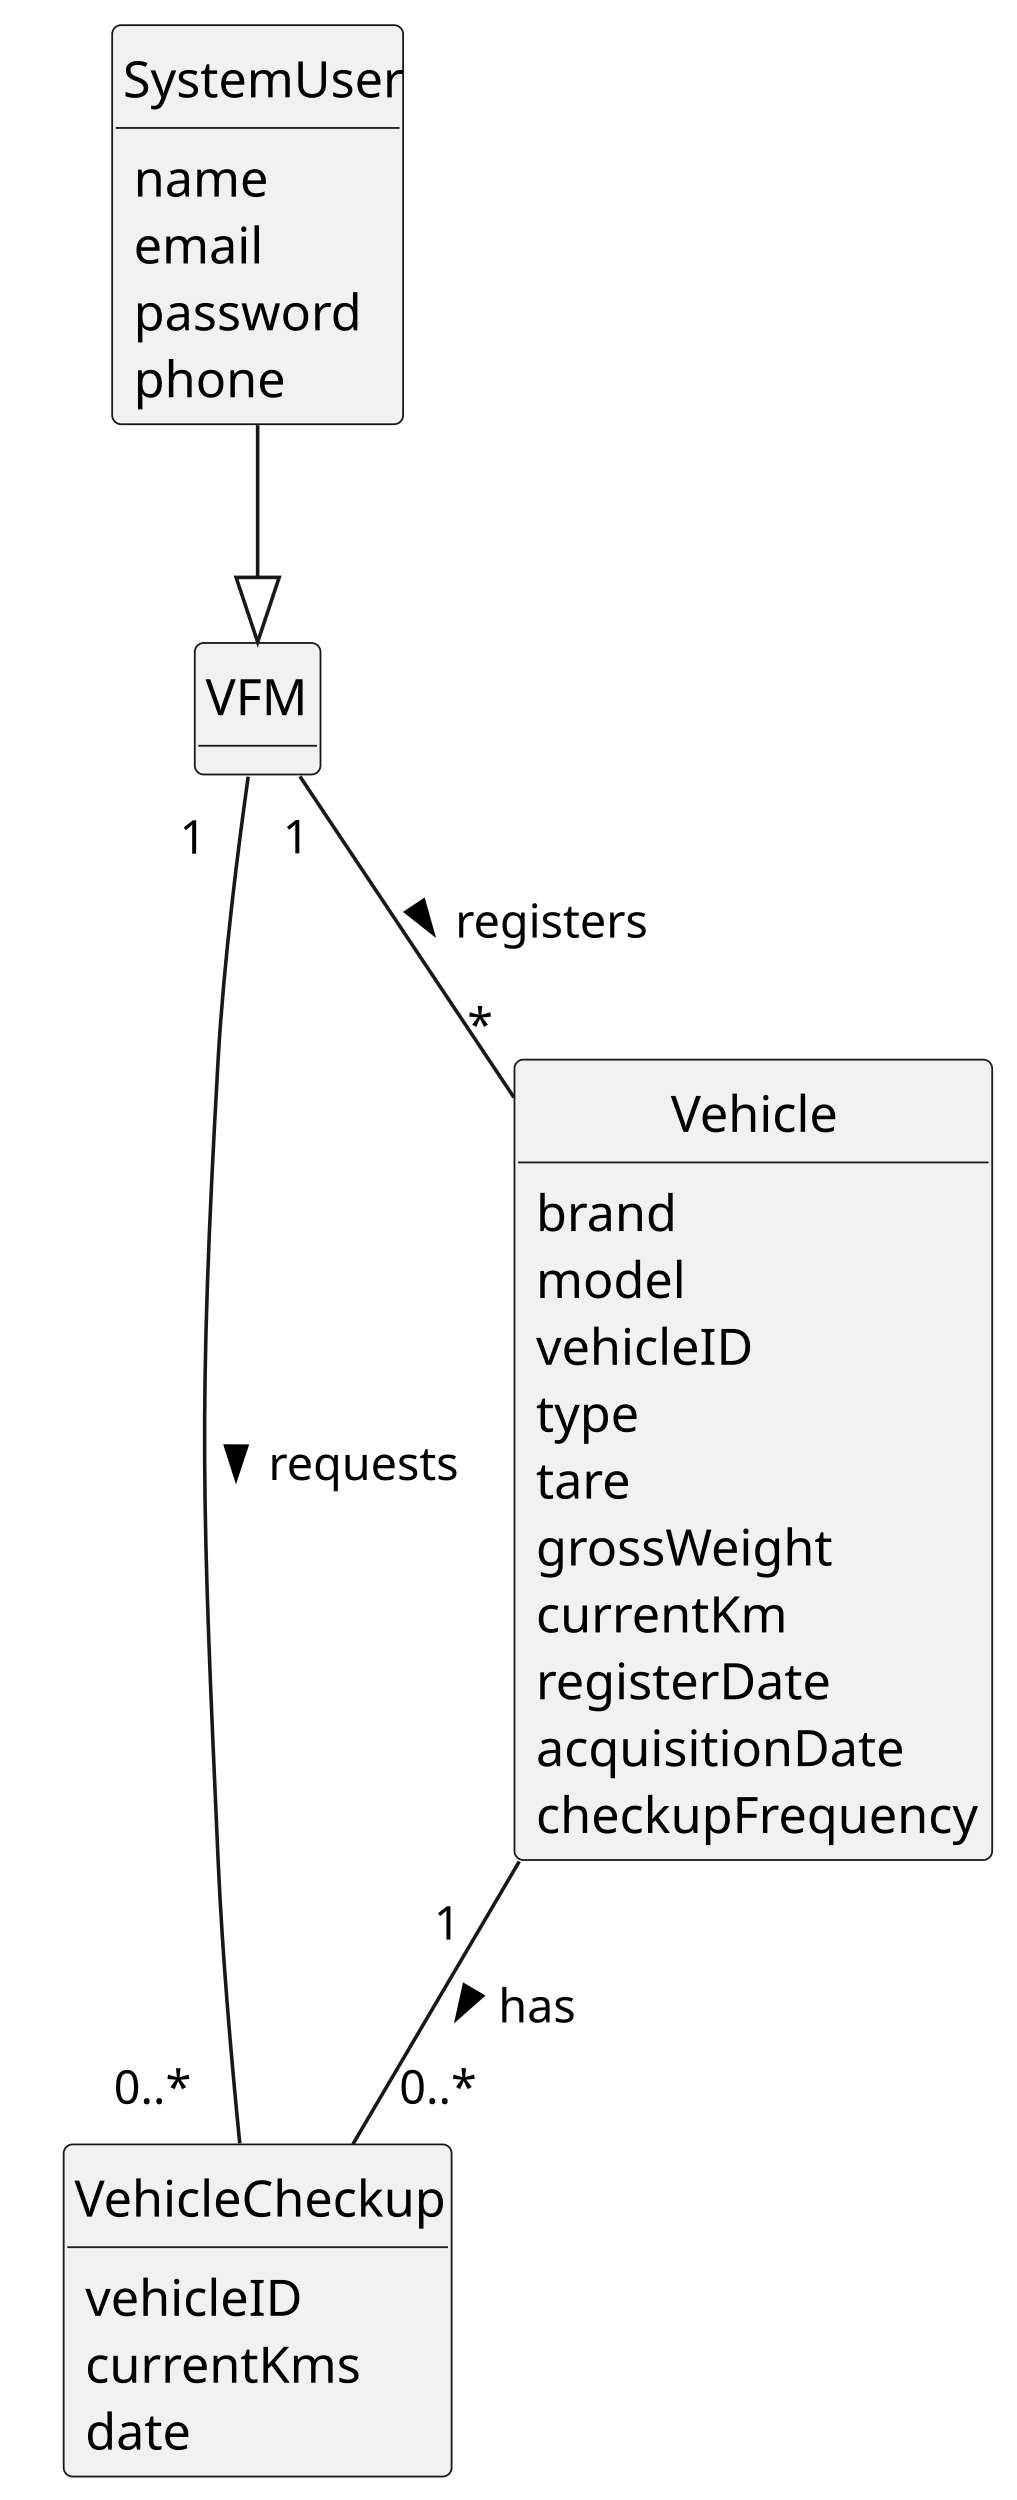
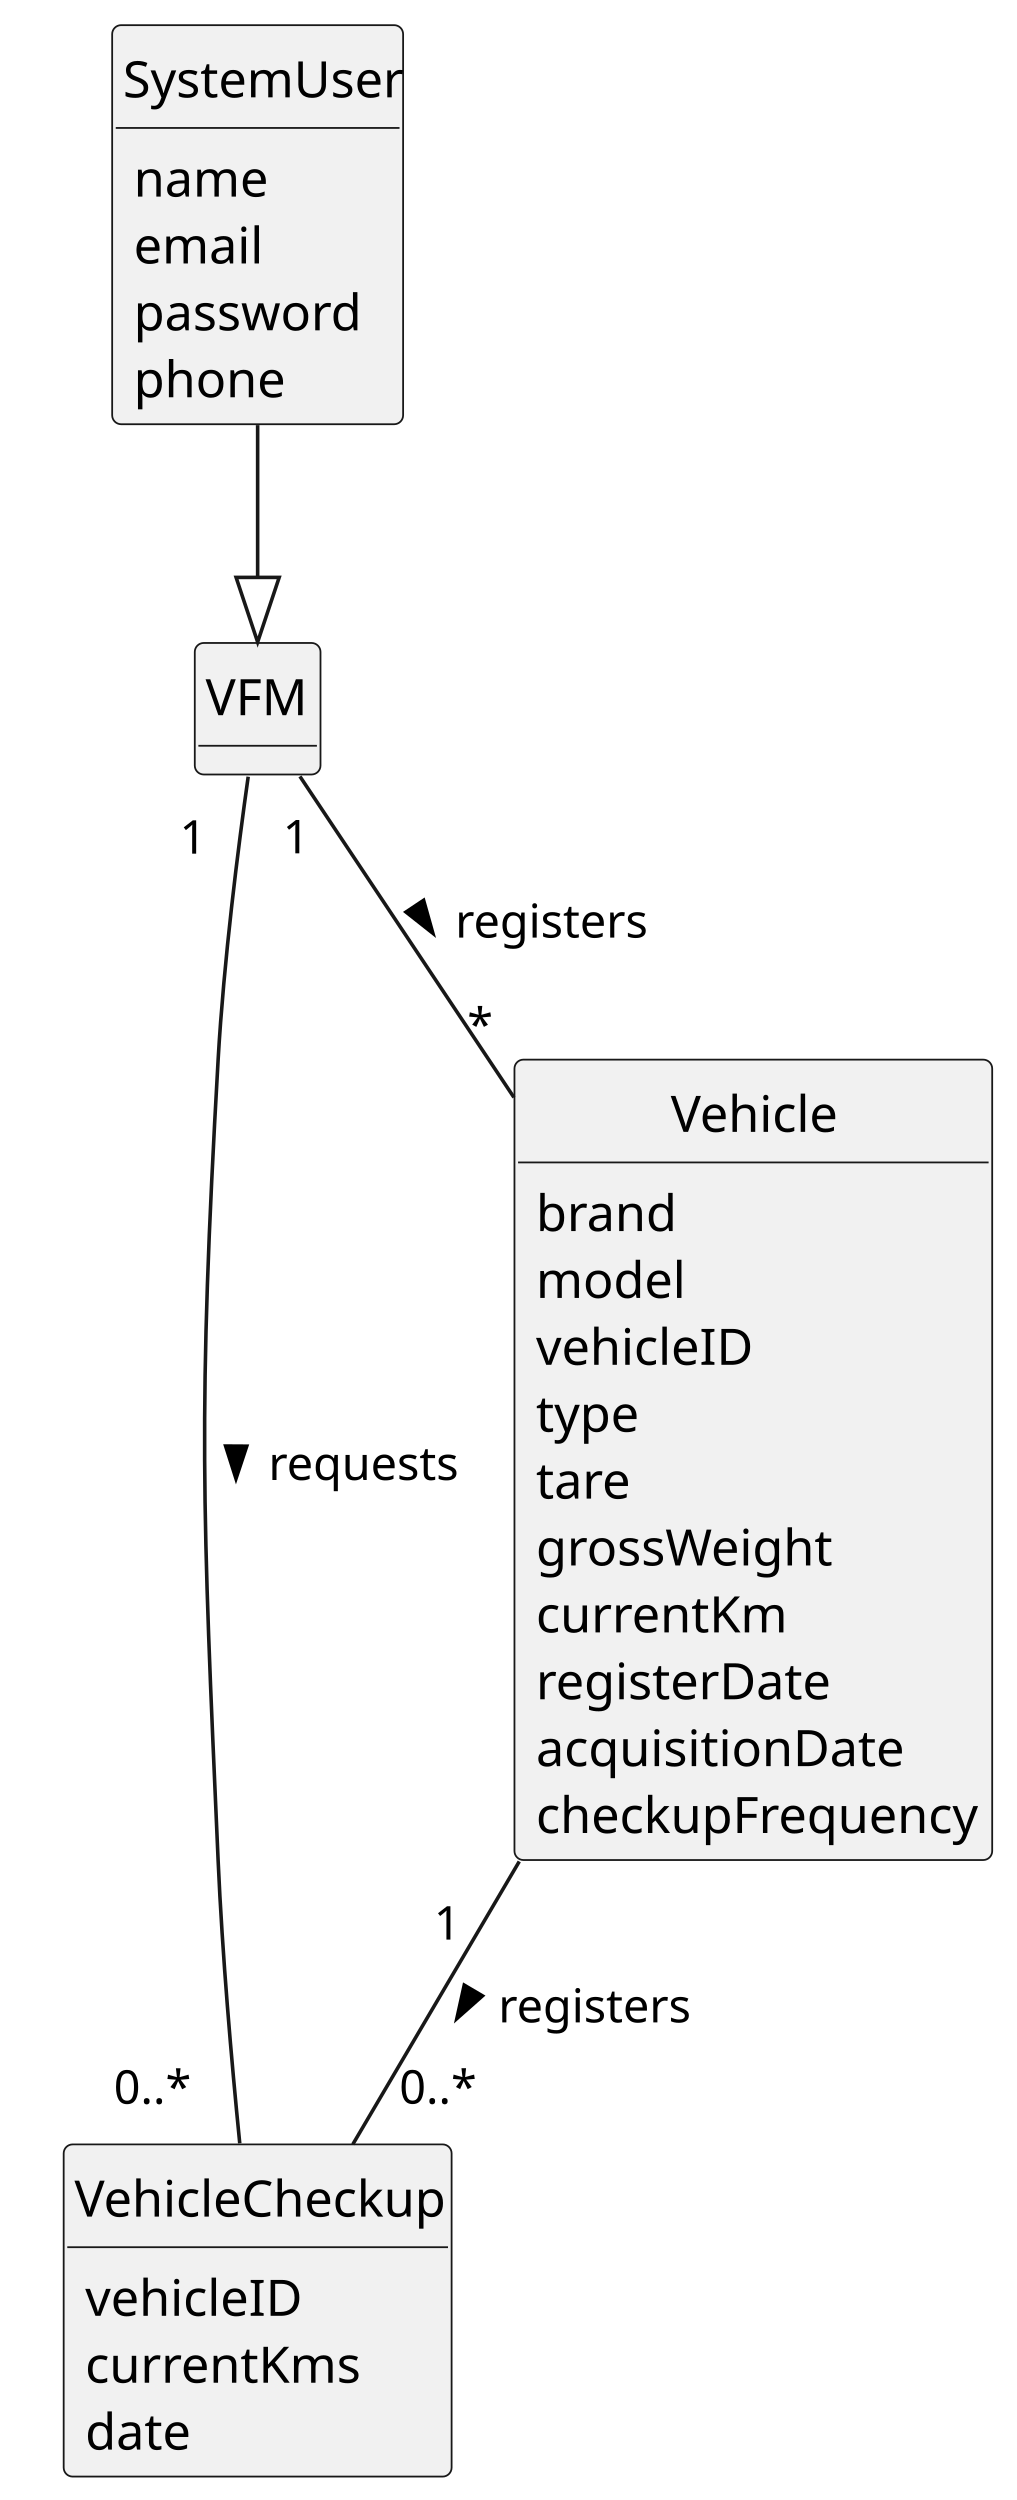
<svg xmlns="http://www.w3.org/2000/svg" contentStyleType="text/css" height="696px" preserveAspectRatio="none" style="width:283px;height:696px;background:#FFFFFF;" version="1.1" viewBox="0 0 283 696" width="283px" zoomAndPan="magnify">
  <defs />
  <g>
    <g id="elem_SystemUser">
      <rect codeLine="13" fill="#F1F1F1" height="111.106" id="SystemUser" rx="2.5" ry="2.5" style="stroke:#181818;stroke-width:0.5;" width="81" x="31.227" y="7" />
      <text fill="#000000" font-family="sans-serif" font-size="14" lengthAdjust="spacing" textLength="75" x="34.227" y="27.107">SystemUser</text>
      <line style="stroke:#181818;stroke-width:0.5;" x1="32.227" x2="111.227" y1="35.621" y2="35.621" />
      <text fill="#000000" font-family="sans-serif" font-size="14" lengthAdjust="spacing" textLength="35" x="37.227" y="54.728">name</text>
      <text fill="#000000" font-family="sans-serif" font-size="14" lengthAdjust="spacing" textLength="33" x="37.227" y="73.35">email</text>
      <text fill="#000000" font-family="sans-serif" font-size="14" lengthAdjust="spacing" textLength="60" x="37.227" y="91.971">password</text>
      <text fill="#000000" font-family="sans-serif" font-size="14" lengthAdjust="spacing" textLength="40" x="37.227" y="110.592">phone</text>
    </g>
    <g id="elem_VFM">
      <rect codeLine="20" fill="#F1F1F1" height="36.621" id="VFM" rx="2.5" ry="2.5" style="stroke:#181818;stroke-width:0.5;" width="35" x="54.227" y="179" />
      <text fill="#000000" font-family="sans-serif" font-size="14" lengthAdjust="spacing" textLength="29" x="57.227" y="199.107">VFM</text>
      <line style="stroke:#181818;stroke-width:0.5;" x1="55.227" x2="88.227" y1="207.621" y2="207.621" />
    </g>
    <g id="elem_VehicleCheckup">
      <rect codeLine="24" fill="#F1F1F1" height="92.484" id="VehicleCheckup" rx="2.5" ry="2.5" style="stroke:#181818;stroke-width:0.5;" width="108" x="17.727" y="597" />
      <text fill="#000000" font-family="sans-serif" font-size="14" lengthAdjust="spacing" textLength="102" x="20.727" y="617.107">VehicleCheckup</text>
      <line style="stroke:#181818;stroke-width:0.5;" x1="18.727" x2="124.727" y1="625.621" y2="625.621" />
      <text fill="#000000" font-family="sans-serif" font-size="14" lengthAdjust="spacing" textLength="57" x="23.727" y="644.729">vehicleID</text>
      <text fill="#000000" font-family="sans-serif" font-size="14" lengthAdjust="spacing" textLength="72" x="23.727" y="663.35">currentKms</text>
      <text fill="#000000" font-family="sans-serif" font-size="14" lengthAdjust="spacing" textLength="28" x="23.727" y="681.971">date</text>
    </g>
    <g id="elem_Vehicle">
      <rect codeLine="31" fill="#F1F1F1" height="222.832" id="Vehicle" rx="2.5" ry="2.5" style="stroke:#181818;stroke-width:0.5;" width="133" x="143.227" y="295" />
      <text fill="#000000" font-family="sans-serif" font-size="14" lengthAdjust="spacing" textLength="46" x="186.727" y="315.107">Vehicle</text>
      <line style="stroke:#181818;stroke-width:0.5;" x1="144.227" x2="275.227" y1="323.621" y2="323.621" />
      <text fill="#000000" font-family="sans-serif" font-size="14" lengthAdjust="spacing" textLength="37" x="149.227" y="342.728">brand</text>
      <text fill="#000000" font-family="sans-serif" font-size="14" lengthAdjust="spacing" textLength="38" x="149.227" y="361.35">model</text>
      <text fill="#000000" font-family="sans-serif" font-size="14" lengthAdjust="spacing" textLength="57" x="149.227" y="379.971">vehicleID</text>
      <text fill="#000000" font-family="sans-serif" font-size="14" lengthAdjust="spacing" textLength="27" x="149.227" y="398.592">type</text>
      <text fill="#000000" font-family="sans-serif" font-size="14" lengthAdjust="spacing" textLength="25" x="149.227" y="417.213">tare</text>
      <text fill="#000000" font-family="sans-serif" font-size="14" lengthAdjust="spacing" textLength="79" x="149.227" y="435.834">grossWeight</text>
      <text fill="#000000" font-family="sans-serif" font-size="14" lengthAdjust="spacing" textLength="65" x="149.227" y="454.455">currentKm</text>
      <text fill="#000000" font-family="sans-serif" font-size="14" lengthAdjust="spacing" textLength="78" x="149.227" y="473.076">registerDate</text>
      <text fill="#000000" font-family="sans-serif" font-size="14" lengthAdjust="spacing" textLength="97" x="149.227" y="491.697">acquisitionDate</text>
      <text fill="#000000" font-family="sans-serif" font-size="14" lengthAdjust="spacing" textLength="121" x="149.227" y="510.318">checkupFrequency</text>
    </g>
    <g id="link_VFM_Vehicle">
      <path codeLine="46" d="M83.497,216.15 C96.987,236.39 120.207,271.21 143.077,305.52 " fill="none" id="VFM-Vehicle" style="stroke:#181818;stroke-width:1.0;" />
      <polygon fill="#000000" points="120.501,259.806,117.929,250.65,113.038,253.91,120.501,259.806" style="stroke:#000000;stroke-width:1.0;" />
      <text fill="#000000" font-family="sans-serif" font-size="13" lengthAdjust="spacing" textLength="50" x="126.727" y="261.028">registers</text>
      <text fill="#000000" font-family="sans-serif" font-size="13" lengthAdjust="spacing" textLength="7" x="78.72" y="237.565">1</text>
      <text fill="#000000" font-family="sans-serif" font-size="13" lengthAdjust="spacing" textLength="5" x="130.082" y="289.916">*</text>
    </g>
    <g id="link_Vehicle_VehicleCheckup">
      <path codeLine="47" d="M144.567,518.23 C128.167,546.09 111.477,574.46 98.217,596.99 " fill="none" id="Vehicle-VehicleCheckup" style="stroke:#181818;stroke-width:1.0;" />
      <polygon fill="#000000" points="127.192,561.955,134.312,555.65,129.246,552.669,127.192,561.955" style="stroke:#000000;stroke-width:1.0;" />
-       <text fill="#000000" font-family="sans-serif" font-size="13" lengthAdjust="spacing" textLength="21" x="138.727" y="563.028">has</text>
+       <text fill="#000000" font-family="sans-serif" font-size="13" lengthAdjust="spacing" textLength="50" x="138.727" y="563.028">registers</text>
      <text fill="#000000" font-family="sans-serif" font-size="13" lengthAdjust="spacing" textLength="7" x="120.784" y="539.975">1</text>
      <text fill="#000000" font-family="sans-serif" font-size="13" lengthAdjust="spacing" textLength="20" x="111.155" y="585.657">0..*</text>
    </g>
    <g id="link_VFM_VehicleCheckup">
      <path codeLine="48" d="M69.097,216.23 C66.367,235.55 62.297,267.39 60.727,295 C55.107,393.95 56.347,418.99 60.727,518 C61.887,544.13 64.407,573.26 66.747,596.71 " fill="none" id="VFM-VehicleCheckup" style="stroke:#181818;stroke-width:1.0;" />
      <polygon fill="#000000" points="65.697,411.645,68.691,402.619,62.814,402.582,65.697,411.645" style="stroke:#000000;stroke-width:1.0;" />
      <text fill="#000000" font-family="sans-serif" font-size="13" lengthAdjust="spacing" textLength="50" x="74.727" y="412.028">requests</text>
      <text fill="#000000" font-family="sans-serif" font-size="13" lengthAdjust="spacing" textLength="7" x="50" y="237.666">1</text>
      <text fill="#000000" font-family="sans-serif" font-size="13" lengthAdjust="spacing" textLength="20" x="31.666" y="585.677">0..*</text>
    </g>
    <g id="link_SystemUser_VFM">
      <path codeLine="49" d="M71.727,118.36 C71.727,139.97 71.727,145.28 71.727,160.75 " fill="none" id="SystemUser-to-VFM" style="stroke:#181818;stroke-width:1.0;" />
      <polygon fill="none" points="71.727,178.75,77.727,160.75,65.727,160.75,71.727,178.75" style="stroke:#181818;stroke-width:1.0;" />
    </g>
  </g>
</svg>
